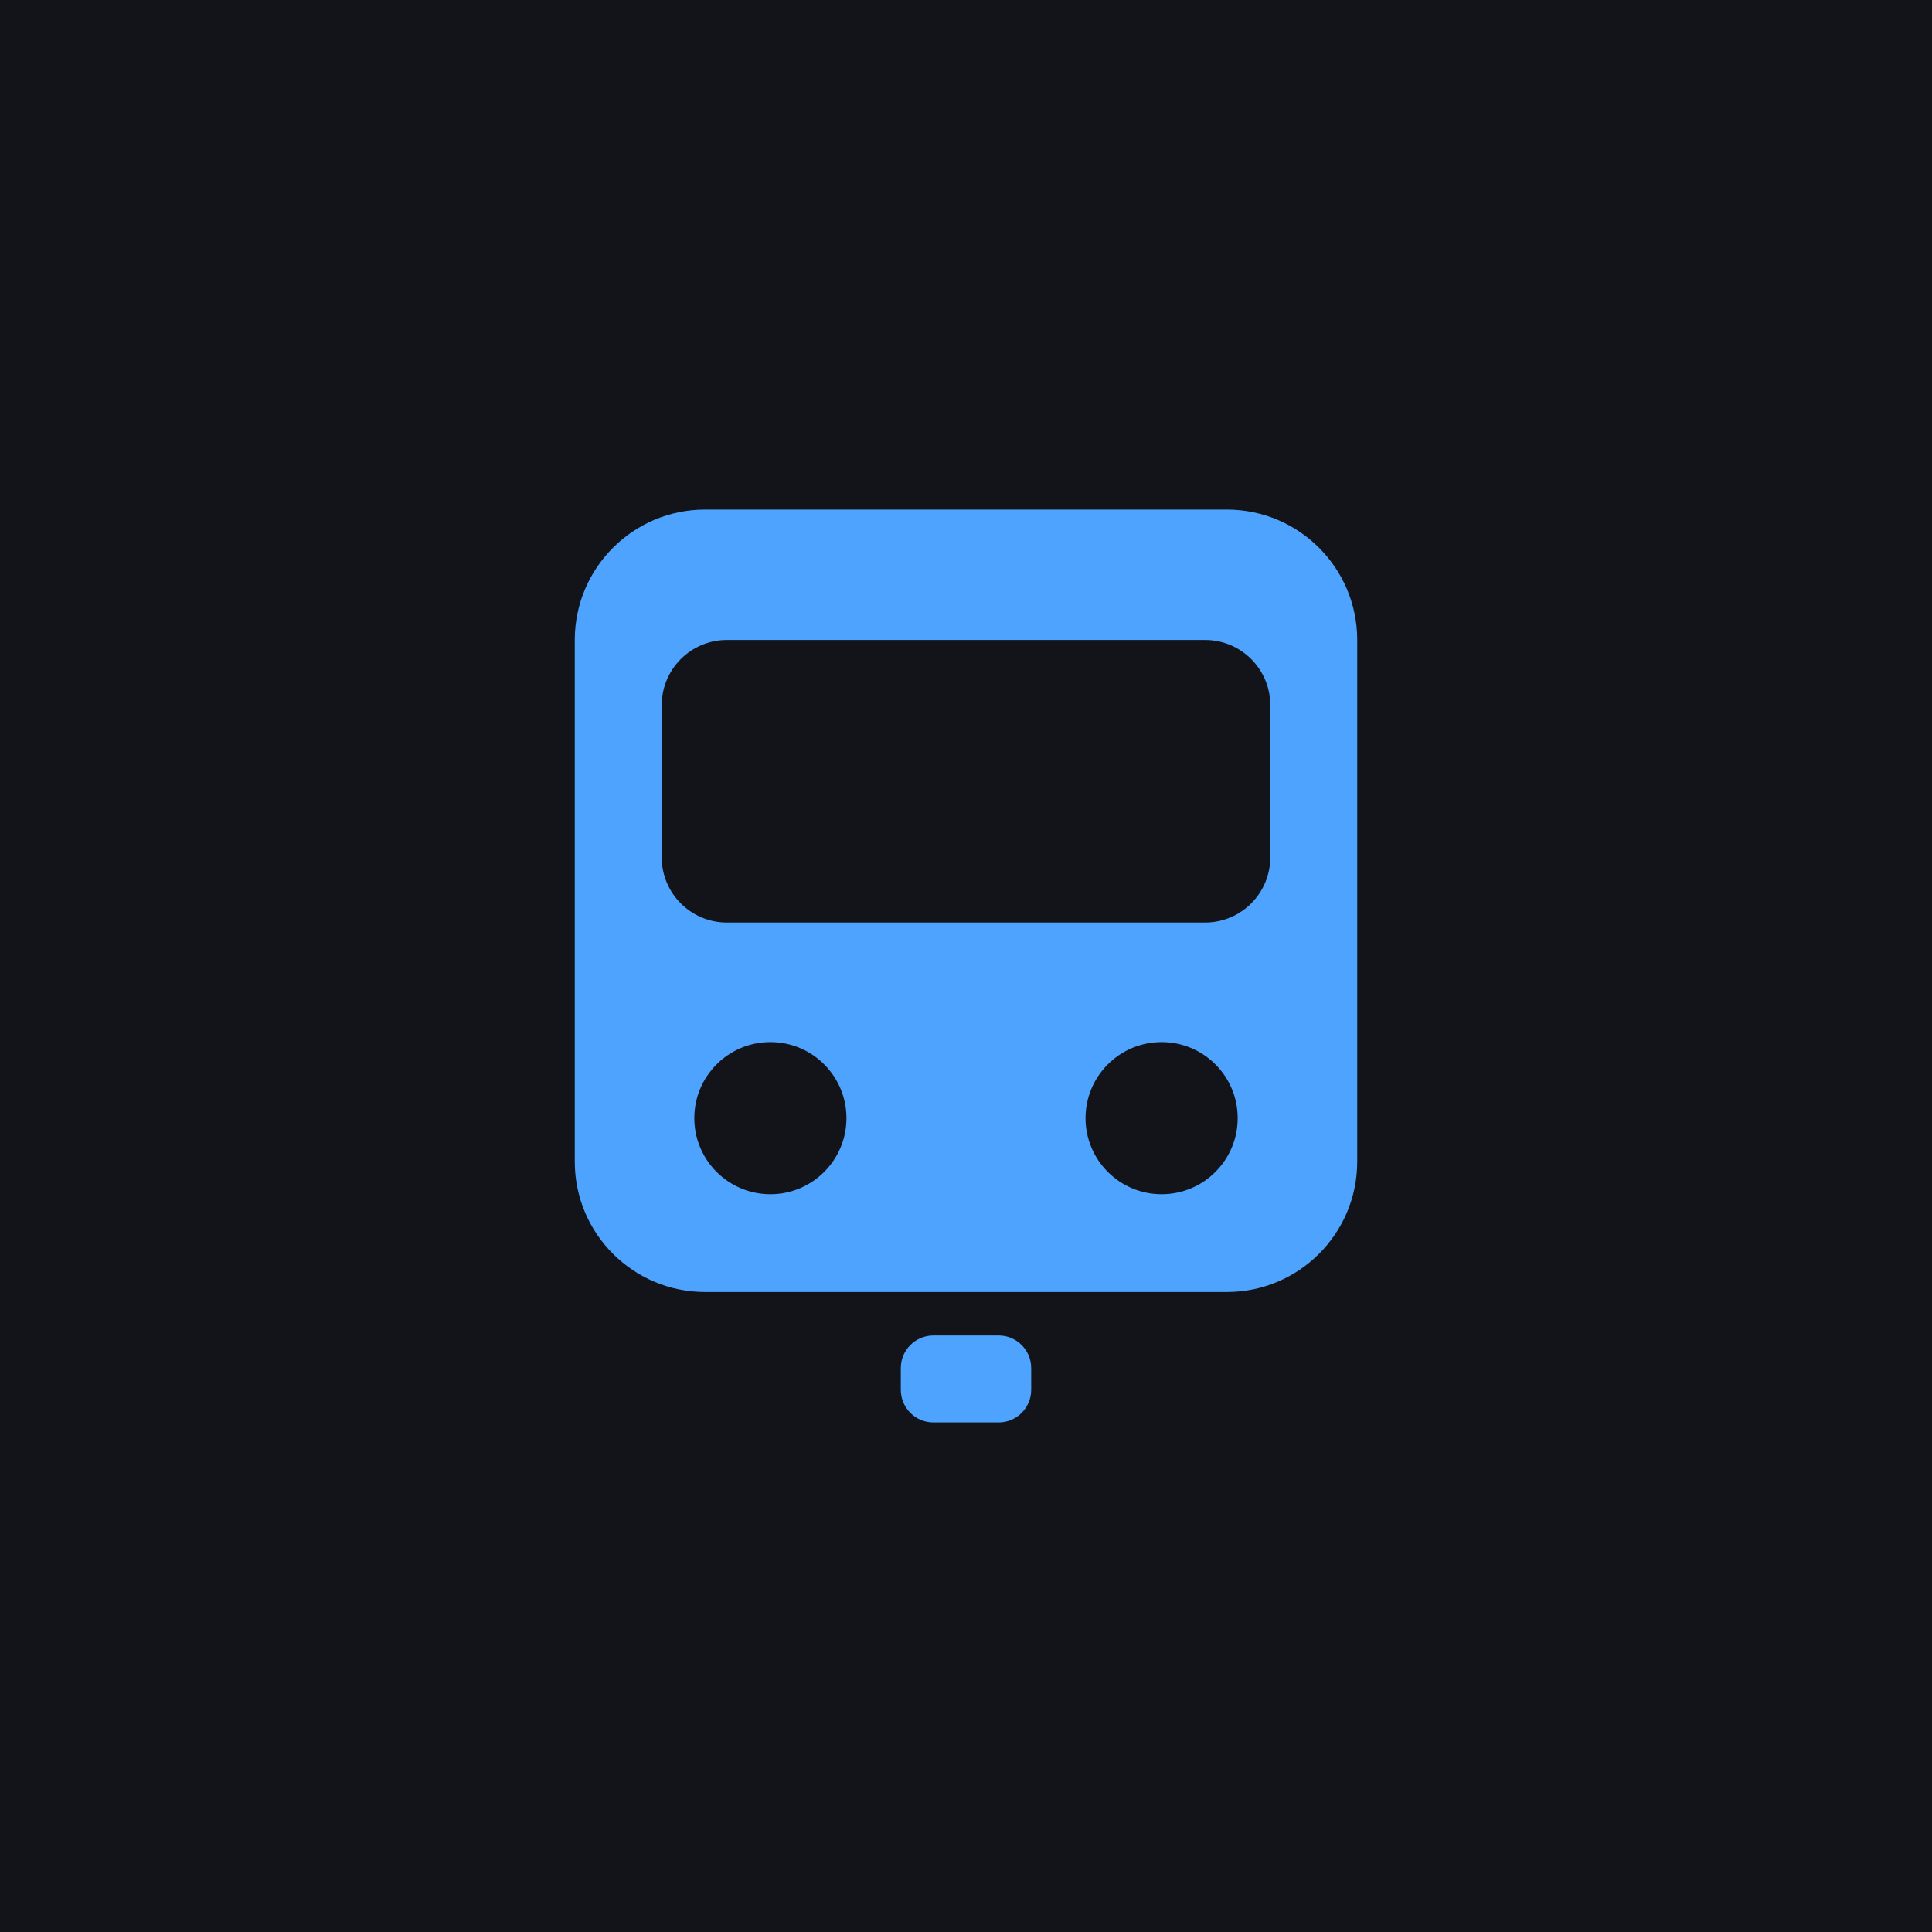
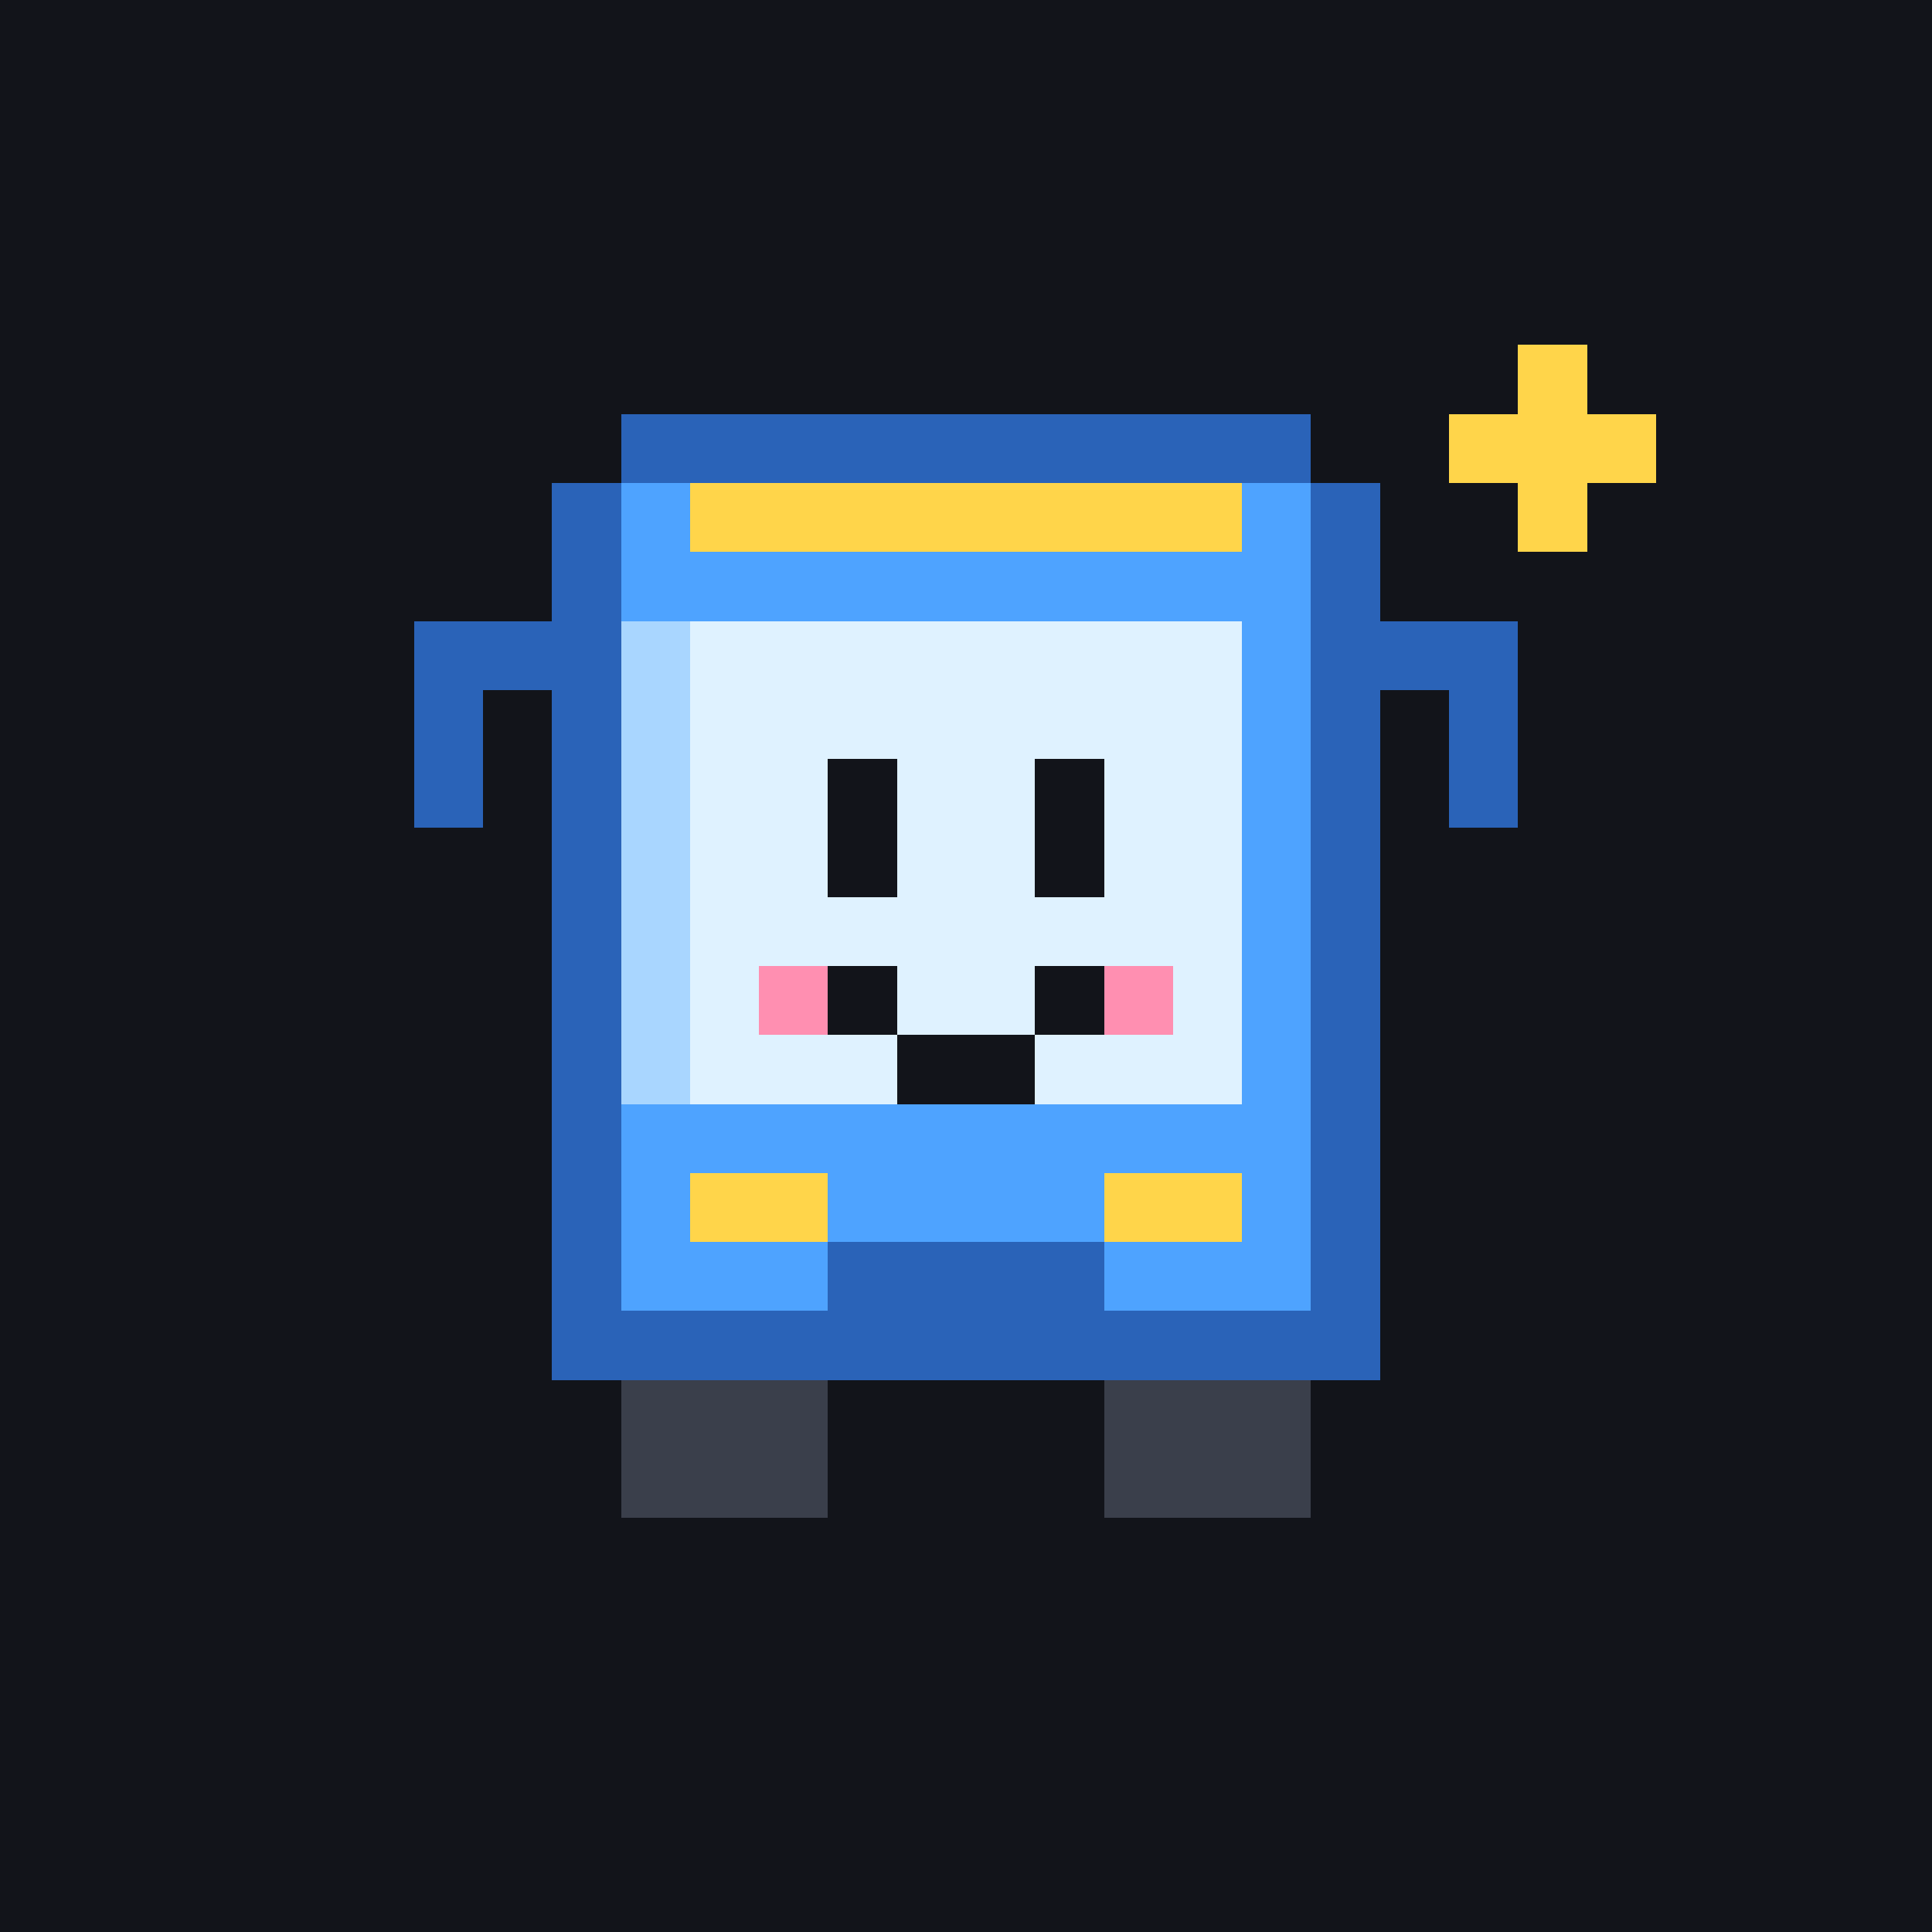
- <svg xmlns="http://www.w3.org/2000/svg" viewBox="0 0 128 128">
-   <rect width="128" height="128" fill="#12141a" />
-   <g transform="translate(64 64) scale(0.72) translate(-64 -64)">
-     <rect x="28" y="22" width="72" height="72" rx="12" fill="#4ea3ff" />
-     <rect x="36" y="34" width="56" height="26" rx="6" fill="#12141a" />
-     <circle cx="46" cy="78" r="7" fill="#12141a" />
-     <circle cx="82" cy="78" r="7" fill="#12141a" />
-     <rect x="58" y="98" width="12" height="8" rx="3" fill="#4ea3ff" />
-   </g>
+ <svg xmlns="http://www.w3.org/2000/svg" viewBox="0 0 28 28" shape-rendering="crispEdges">
+   <path fill="#12141a" d="M0 0h1v1h-1zM1 0h1v1h-1zM2 0h1v1h-1zM3 0h1v1h-1zM4 0h1v1h-1zM5 0h1v1h-1zM6 0h1v1h-1zM7 0h1v1h-1zM8 0h1v1h-1zM9 0h1v1h-1zM10 0h1v1h-1zM11 0h1v1h-1zM12 0h1v1h-1zM13 0h1v1h-1zM14 0h1v1h-1zM15 0h1v1h-1zM16 0h1v1h-1zM17 0h1v1h-1zM18 0h1v1h-1zM19 0h1v1h-1zM20 0h1v1h-1zM21 0h1v1h-1zM22 0h1v1h-1zM23 0h1v1h-1zM24 0h1v1h-1zM25 0h1v1h-1zM26 0h1v1h-1zM27 0h1v1h-1zM0 1h1v1h-1zM1 1h1v1h-1zM2 1h1v1h-1zM3 1h1v1h-1zM4 1h1v1h-1zM5 1h1v1h-1zM6 1h1v1h-1zM7 1h1v1h-1zM8 1h1v1h-1zM9 1h1v1h-1zM10 1h1v1h-1zM11 1h1v1h-1zM12 1h1v1h-1zM13 1h1v1h-1zM14 1h1v1h-1zM15 1h1v1h-1zM16 1h1v1h-1zM17 1h1v1h-1zM18 1h1v1h-1zM19 1h1v1h-1zM20 1h1v1h-1zM21 1h1v1h-1zM22 1h1v1h-1zM23 1h1v1h-1zM24 1h1v1h-1zM25 1h1v1h-1zM26 1h1v1h-1zM27 1h1v1h-1zM0 2h1v1h-1zM1 2h1v1h-1zM2 2h1v1h-1zM3 2h1v1h-1zM4 2h1v1h-1zM5 2h1v1h-1zM6 2h1v1h-1zM7 2h1v1h-1zM8 2h1v1h-1zM9 2h1v1h-1zM10 2h1v1h-1zM11 2h1v1h-1zM12 2h1v1h-1zM13 2h1v1h-1zM14 2h1v1h-1zM15 2h1v1h-1zM16 2h1v1h-1zM17 2h1v1h-1zM18 2h1v1h-1zM19 2h1v1h-1zM20 2h1v1h-1zM21 2h1v1h-1zM22 2h1v1h-1zM23 2h1v1h-1zM24 2h1v1h-1zM25 2h1v1h-1zM26 2h1v1h-1zM27 2h1v1h-1zM0 3h1v1h-1zM1 3h1v1h-1zM2 3h1v1h-1zM3 3h1v1h-1zM4 3h1v1h-1zM5 3h1v1h-1zM6 3h1v1h-1zM7 3h1v1h-1zM8 3h1v1h-1zM9 3h1v1h-1zM10 3h1v1h-1zM11 3h1v1h-1zM12 3h1v1h-1zM13 3h1v1h-1zM14 3h1v1h-1zM15 3h1v1h-1zM16 3h1v1h-1zM17 3h1v1h-1zM18 3h1v1h-1zM19 3h1v1h-1zM20 3h1v1h-1zM21 3h1v1h-1zM22 3h1v1h-1zM23 3h1v1h-1zM24 3h1v1h-1zM25 3h1v1h-1zM26 3h1v1h-1zM27 3h1v1h-1zM0 4h1v1h-1zM1 4h1v1h-1zM2 4h1v1h-1zM3 4h1v1h-1zM4 4h1v1h-1zM5 4h1v1h-1zM6 4h1v1h-1zM7 4h1v1h-1zM8 4h1v1h-1zM9 4h1v1h-1zM10 4h1v1h-1zM11 4h1v1h-1zM12 4h1v1h-1zM13 4h1v1h-1zM14 4h1v1h-1zM15 4h1v1h-1zM16 4h1v1h-1zM17 4h1v1h-1zM18 4h1v1h-1zM19 4h1v1h-1zM20 4h1v1h-1zM21 4h1v1h-1zM22 4h1v1h-1zM23 4h1v1h-1zM24 4h1v1h-1zM25 4h1v1h-1zM26 4h1v1h-1zM27 4h1v1h-1zM0 5h1v1h-1zM1 5h1v1h-1zM2 5h1v1h-1zM3 5h1v1h-1zM4 5h1v1h-1zM5 5h1v1h-1zM6 5h1v1h-1zM7 5h1v1h-1zM8 5h1v1h-1zM9 5h1v1h-1zM10 5h1v1h-1zM11 5h1v1h-1zM12 5h1v1h-1zM13 5h1v1h-1zM14 5h1v1h-1zM15 5h1v1h-1zM16 5h1v1h-1zM17 5h1v1h-1zM18 5h1v1h-1zM19 5h1v1h-1zM20 5h1v1h-1zM21 5h1v1h-1zM23 5h1v1h-1zM24 5h1v1h-1zM25 5h1v1h-1zM26 5h1v1h-1zM27 5h1v1h-1zM0 6h1v1h-1zM1 6h1v1h-1zM2 6h1v1h-1zM3 6h1v1h-1zM4 6h1v1h-1zM5 6h1v1h-1zM6 6h1v1h-1zM7 6h1v1h-1zM8 6h1v1h-1zM19 6h1v1h-1zM20 6h1v1h-1zM24 6h1v1h-1zM25 6h1v1h-1zM26 6h1v1h-1zM27 6h1v1h-1zM0 7h1v1h-1zM1 7h1v1h-1zM2 7h1v1h-1zM3 7h1v1h-1zM4 7h1v1h-1zM5 7h1v1h-1zM6 7h1v1h-1zM7 7h1v1h-1zM20 7h1v1h-1zM21 7h1v1h-1zM23 7h1v1h-1zM24 7h1v1h-1zM25 7h1v1h-1zM26 7h1v1h-1zM27 7h1v1h-1zM0 8h1v1h-1zM1 8h1v1h-1zM2 8h1v1h-1zM3 8h1v1h-1zM4 8h1v1h-1zM5 8h1v1h-1zM6 8h1v1h-1zM7 8h1v1h-1zM20 8h1v1h-1zM21 8h1v1h-1zM22 8h1v1h-1zM23 8h1v1h-1zM24 8h1v1h-1zM25 8h1v1h-1zM26 8h1v1h-1zM27 8h1v1h-1zM0 9h1v1h-1zM1 9h1v1h-1zM2 9h1v1h-1zM3 9h1v1h-1zM4 9h1v1h-1zM5 9h1v1h-1zM22 9h1v1h-1zM23 9h1v1h-1zM24 9h1v1h-1zM25 9h1v1h-1zM26 9h1v1h-1zM27 9h1v1h-1zM0 10h1v1h-1zM1 10h1v1h-1zM2 10h1v1h-1zM3 10h1v1h-1zM4 10h1v1h-1zM5 10h1v1h-1zM7 10h1v1h-1zM20 10h1v1h-1zM22 10h1v1h-1zM23 10h1v1h-1zM24 10h1v1h-1zM25 10h1v1h-1zM26 10h1v1h-1zM27 10h1v1h-1zM0 11h1v1h-1zM1 11h1v1h-1zM2 11h1v1h-1zM3 11h1v1h-1zM4 11h1v1h-1zM5 11h1v1h-1zM7 11h1v1h-1zM12 11h1v1h-1zM15 11h1v1h-1zM20 11h1v1h-1zM22 11h1v1h-1zM23 11h1v1h-1zM24 11h1v1h-1zM25 11h1v1h-1zM26 11h1v1h-1zM27 11h1v1h-1zM0 12h1v1h-1zM1 12h1v1h-1zM2 12h1v1h-1zM3 12h1v1h-1zM4 12h1v1h-1zM5 12h1v1h-1zM6 12h1v1h-1zM7 12h1v1h-1zM12 12h1v1h-1zM15 12h1v1h-1zM20 12h1v1h-1zM21 12h1v1h-1zM22 12h1v1h-1zM23 12h1v1h-1zM24 12h1v1h-1zM25 12h1v1h-1zM26 12h1v1h-1zM27 12h1v1h-1zM0 13h1v1h-1zM1 13h1v1h-1zM2 13h1v1h-1zM3 13h1v1h-1zM4 13h1v1h-1zM5 13h1v1h-1zM6 13h1v1h-1zM7 13h1v1h-1zM20 13h1v1h-1zM21 13h1v1h-1zM22 13h1v1h-1zM23 13h1v1h-1zM24 13h1v1h-1zM25 13h1v1h-1zM26 13h1v1h-1zM27 13h1v1h-1zM0 14h1v1h-1zM1 14h1v1h-1zM2 14h1v1h-1zM3 14h1v1h-1zM4 14h1v1h-1zM5 14h1v1h-1zM6 14h1v1h-1zM7 14h1v1h-1zM12 14h1v1h-1zM15 14h1v1h-1zM20 14h1v1h-1zM21 14h1v1h-1zM22 14h1v1h-1zM23 14h1v1h-1zM24 14h1v1h-1zM25 14h1v1h-1zM26 14h1v1h-1zM27 14h1v1h-1zM0 15h1v1h-1zM1 15h1v1h-1zM2 15h1v1h-1zM3 15h1v1h-1zM4 15h1v1h-1zM5 15h1v1h-1zM6 15h1v1h-1zM7 15h1v1h-1zM13 15h1v1h-1zM14 15h1v1h-1zM20 15h1v1h-1zM21 15h1v1h-1zM22 15h1v1h-1zM23 15h1v1h-1zM24 15h1v1h-1zM25 15h1v1h-1zM26 15h1v1h-1zM27 15h1v1h-1zM0 16h1v1h-1zM1 16h1v1h-1zM2 16h1v1h-1zM3 16h1v1h-1zM4 16h1v1h-1zM5 16h1v1h-1zM6 16h1v1h-1zM7 16h1v1h-1zM20 16h1v1h-1zM21 16h1v1h-1zM22 16h1v1h-1zM23 16h1v1h-1zM24 16h1v1h-1zM25 16h1v1h-1zM26 16h1v1h-1zM27 16h1v1h-1zM0 17h1v1h-1zM1 17h1v1h-1zM2 17h1v1h-1zM3 17h1v1h-1zM4 17h1v1h-1zM5 17h1v1h-1zM6 17h1v1h-1zM7 17h1v1h-1zM20 17h1v1h-1zM21 17h1v1h-1zM22 17h1v1h-1zM23 17h1v1h-1zM24 17h1v1h-1zM25 17h1v1h-1zM26 17h1v1h-1zM27 17h1v1h-1zM0 18h1v1h-1zM1 18h1v1h-1zM2 18h1v1h-1zM3 18h1v1h-1zM4 18h1v1h-1zM5 18h1v1h-1zM6 18h1v1h-1zM7 18h1v1h-1zM20 18h1v1h-1zM21 18h1v1h-1zM22 18h1v1h-1zM23 18h1v1h-1zM24 18h1v1h-1zM25 18h1v1h-1zM26 18h1v1h-1zM27 18h1v1h-1zM0 19h1v1h-1zM1 19h1v1h-1zM2 19h1v1h-1zM3 19h1v1h-1zM4 19h1v1h-1zM5 19h1v1h-1zM6 19h1v1h-1zM7 19h1v1h-1zM20 19h1v1h-1zM21 19h1v1h-1zM22 19h1v1h-1zM23 19h1v1h-1zM24 19h1v1h-1zM25 19h1v1h-1zM26 19h1v1h-1zM27 19h1v1h-1zM0 20h1v1h-1zM1 20h1v1h-1zM2 20h1v1h-1zM3 20h1v1h-1zM4 20h1v1h-1zM5 20h1v1h-1zM6 20h1v1h-1zM7 20h1v1h-1zM8 20h1v1h-1zM12 20h1v1h-1zM13 20h1v1h-1zM14 20h1v1h-1zM15 20h1v1h-1zM19 20h1v1h-1zM20 20h1v1h-1zM21 20h1v1h-1zM22 20h1v1h-1zM23 20h1v1h-1zM24 20h1v1h-1zM25 20h1v1h-1zM26 20h1v1h-1zM27 20h1v1h-1zM0 21h1v1h-1zM1 21h1v1h-1zM2 21h1v1h-1zM3 21h1v1h-1zM4 21h1v1h-1zM5 21h1v1h-1zM6 21h1v1h-1zM7 21h1v1h-1zM8 21h1v1h-1zM12 21h1v1h-1zM13 21h1v1h-1zM14 21h1v1h-1zM15 21h1v1h-1zM19 21h1v1h-1zM20 21h1v1h-1zM21 21h1v1h-1zM22 21h1v1h-1zM23 21h1v1h-1zM24 21h1v1h-1zM25 21h1v1h-1zM26 21h1v1h-1zM27 21h1v1h-1zM0 22h1v1h-1zM1 22h1v1h-1zM2 22h1v1h-1zM3 22h1v1h-1zM4 22h1v1h-1zM5 22h1v1h-1zM6 22h1v1h-1zM7 22h1v1h-1zM8 22h1v1h-1zM9 22h1v1h-1zM10 22h1v1h-1zM11 22h1v1h-1zM12 22h1v1h-1zM13 22h1v1h-1zM14 22h1v1h-1zM15 22h1v1h-1zM16 22h1v1h-1zM17 22h1v1h-1zM18 22h1v1h-1zM19 22h1v1h-1zM20 22h1v1h-1zM21 22h1v1h-1zM22 22h1v1h-1zM23 22h1v1h-1zM24 22h1v1h-1zM25 22h1v1h-1zM26 22h1v1h-1zM27 22h1v1h-1zM0 23h1v1h-1zM1 23h1v1h-1zM2 23h1v1h-1zM3 23h1v1h-1zM4 23h1v1h-1zM5 23h1v1h-1zM6 23h1v1h-1zM7 23h1v1h-1zM8 23h1v1h-1zM9 23h1v1h-1zM10 23h1v1h-1zM11 23h1v1h-1zM12 23h1v1h-1zM13 23h1v1h-1zM14 23h1v1h-1zM15 23h1v1h-1zM16 23h1v1h-1zM17 23h1v1h-1zM18 23h1v1h-1zM19 23h1v1h-1zM20 23h1v1h-1zM21 23h1v1h-1zM22 23h1v1h-1zM23 23h1v1h-1zM24 23h1v1h-1zM25 23h1v1h-1zM26 23h1v1h-1zM27 23h1v1h-1zM0 24h1v1h-1zM1 24h1v1h-1zM2 24h1v1h-1zM3 24h1v1h-1zM4 24h1v1h-1zM5 24h1v1h-1zM6 24h1v1h-1zM7 24h1v1h-1zM8 24h1v1h-1zM9 24h1v1h-1zM10 24h1v1h-1zM11 24h1v1h-1zM12 24h1v1h-1zM13 24h1v1h-1zM14 24h1v1h-1zM15 24h1v1h-1zM16 24h1v1h-1zM17 24h1v1h-1zM18 24h1v1h-1zM19 24h1v1h-1zM20 24h1v1h-1zM21 24h1v1h-1zM22 24h1v1h-1zM23 24h1v1h-1zM24 24h1v1h-1zM25 24h1v1h-1zM26 24h1v1h-1zM27 24h1v1h-1zM0 25h1v1h-1zM1 25h1v1h-1zM2 25h1v1h-1zM3 25h1v1h-1zM4 25h1v1h-1zM5 25h1v1h-1zM6 25h1v1h-1zM7 25h1v1h-1zM8 25h1v1h-1zM9 25h1v1h-1zM10 25h1v1h-1zM11 25h1v1h-1zM12 25h1v1h-1zM13 25h1v1h-1zM14 25h1v1h-1zM15 25h1v1h-1zM16 25h1v1h-1zM17 25h1v1h-1zM18 25h1v1h-1zM19 25h1v1h-1zM20 25h1v1h-1zM21 25h1v1h-1zM22 25h1v1h-1zM23 25h1v1h-1zM24 25h1v1h-1zM25 25h1v1h-1zM26 25h1v1h-1zM27 25h1v1h-1zM0 26h1v1h-1zM1 26h1v1h-1zM2 26h1v1h-1zM3 26h1v1h-1zM4 26h1v1h-1zM5 26h1v1h-1zM6 26h1v1h-1zM7 26h1v1h-1zM8 26h1v1h-1zM9 26h1v1h-1zM10 26h1v1h-1zM11 26h1v1h-1zM12 26h1v1h-1zM13 26h1v1h-1zM14 26h1v1h-1zM15 26h1v1h-1zM16 26h1v1h-1zM17 26h1v1h-1zM18 26h1v1h-1zM19 26h1v1h-1zM20 26h1v1h-1zM21 26h1v1h-1zM22 26h1v1h-1zM23 26h1v1h-1zM24 26h1v1h-1zM25 26h1v1h-1zM26 26h1v1h-1zM27 26h1v1h-1zM0 27h1v1h-1zM1 27h1v1h-1zM2 27h1v1h-1zM3 27h1v1h-1zM4 27h1v1h-1zM5 27h1v1h-1zM6 27h1v1h-1zM7 27h1v1h-1zM8 27h1v1h-1zM9 27h1v1h-1zM10 27h1v1h-1zM11 27h1v1h-1zM12 27h1v1h-1zM13 27h1v1h-1zM14 27h1v1h-1zM15 27h1v1h-1zM16 27h1v1h-1zM17 27h1v1h-1zM18 27h1v1h-1zM19 27h1v1h-1zM20 27h1v1h-1zM21 27h1v1h-1zM22 27h1v1h-1zM23 27h1v1h-1zM24 27h1v1h-1zM25 27h1v1h-1zM26 27h1v1h-1zM27 27h1v1h-1z" />
+   <path fill="#ffd54a" d="M22 5h1v1h-1zM21 6h1v1h-1zM22 6h1v1h-1zM23 6h1v1h-1zM10 7h1v1h-1zM11 7h1v1h-1zM12 7h1v1h-1zM13 7h1v1h-1zM14 7h1v1h-1zM15 7h1v1h-1zM16 7h1v1h-1zM17 7h1v1h-1zM22 7h1v1h-1zM10 17h1v1h-1zM11 17h1v1h-1zM16 17h1v1h-1zM17 17h1v1h-1z" />
+   <path fill="#2a63b8" d="M9 6h1v1h-1zM10 6h1v1h-1zM11 6h1v1h-1zM12 6h1v1h-1zM13 6h1v1h-1zM14 6h1v1h-1zM15 6h1v1h-1zM16 6h1v1h-1zM17 6h1v1h-1zM18 6h1v1h-1zM8 7h1v1h-1zM19 7h1v1h-1zM8 8h1v1h-1zM19 8h1v1h-1zM6 9h1v1h-1zM7 9h1v1h-1zM8 9h1v1h-1zM19 9h1v1h-1zM20 9h1v1h-1zM21 9h1v1h-1zM6 10h1v1h-1zM8 10h1v1h-1zM19 10h1v1h-1zM21 10h1v1h-1zM6 11h1v1h-1zM8 11h1v1h-1zM19 11h1v1h-1zM21 11h1v1h-1zM8 12h1v1h-1zM19 12h1v1h-1zM8 13h1v1h-1zM19 13h1v1h-1zM8 14h1v1h-1zM19 14h1v1h-1zM8 15h1v1h-1zM19 15h1v1h-1zM8 16h1v1h-1zM19 16h1v1h-1zM8 17h1v1h-1zM19 17h1v1h-1zM8 18h1v1h-1zM12 18h1v1h-1zM13 18h1v1h-1zM14 18h1v1h-1zM15 18h1v1h-1zM19 18h1v1h-1zM8 19h1v1h-1zM9 19h1v1h-1zM10 19h1v1h-1zM11 19h1v1h-1zM12 19h1v1h-1zM13 19h1v1h-1zM14 19h1v1h-1zM15 19h1v1h-1zM16 19h1v1h-1zM17 19h1v1h-1zM18 19h1v1h-1zM19 19h1v1h-1z" />
+   <path fill="#4ea3ff" d="M9 7h1v1h-1zM18 7h1v1h-1zM9 8h1v1h-1zM10 8h1v1h-1zM11 8h1v1h-1zM12 8h1v1h-1zM13 8h1v1h-1zM14 8h1v1h-1zM15 8h1v1h-1zM16 8h1v1h-1zM17 8h1v1h-1zM18 8h1v1h-1zM18 9h1v1h-1zM18 10h1v1h-1zM18 11h1v1h-1zM18 12h1v1h-1zM18 13h1v1h-1zM18 14h1v1h-1zM18 15h1v1h-1zM9 16h1v1h-1zM10 16h1v1h-1zM11 16h1v1h-1zM12 16h1v1h-1zM13 16h1v1h-1zM14 16h1v1h-1zM15 16h1v1h-1zM16 16h1v1h-1zM17 16h1v1h-1zM18 16h1v1h-1zM9 17h1v1h-1zM12 17h1v1h-1zM13 17h1v1h-1zM14 17h1v1h-1zM15 17h1v1h-1zM18 17h1v1h-1zM9 18h1v1h-1zM10 18h1v1h-1zM11 18h1v1h-1zM16 18h1v1h-1zM17 18h1v1h-1zM18 18h1v1h-1z" />
+   <path fill="#a9d6ff" d="M9 9h1v1h-1zM9 10h1v1h-1zM9 11h1v1h-1zM9 12h1v1h-1zM9 13h1v1h-1zM9 14h1v1h-1zM9 15h1v1h-1z" />
+   <path fill="#dff2ff" d="M10 9h1v1h-1zM11 9h1v1h-1zM12 9h1v1h-1zM13 9h1v1h-1zM14 9h1v1h-1zM15 9h1v1h-1zM16 9h1v1h-1zM17 9h1v1h-1zM10 10h1v1h-1zM11 10h1v1h-1zM12 10h1v1h-1zM13 10h1v1h-1zM14 10h1v1h-1zM15 10h1v1h-1zM16 10h1v1h-1zM17 10h1v1h-1zM10 11h1v1h-1zM11 11h1v1h-1zM13 11h1v1h-1zM14 11h1v1h-1zM16 11h1v1h-1zM17 11h1v1h-1zM10 12h1v1h-1zM11 12h1v1h-1zM13 12h1v1h-1zM14 12h1v1h-1zM16 12h1v1h-1zM17 12h1v1h-1zM10 13h1v1h-1zM11 13h1v1h-1zM12 13h1v1h-1zM13 13h1v1h-1zM14 13h1v1h-1zM15 13h1v1h-1zM16 13h1v1h-1zM17 13h1v1h-1zM10 14h1v1h-1zM13 14h1v1h-1zM14 14h1v1h-1zM17 14h1v1h-1zM10 15h1v1h-1zM11 15h1v1h-1zM12 15h1v1h-1zM15 15h1v1h-1zM16 15h1v1h-1zM17 15h1v1h-1z" />
+   <path fill="#ff8fb1" d="M11 14h1v1h-1zM16 14h1v1h-1z" />
+   <path fill="#3a3f4b" d="M9 20h1v1h-1zM10 20h1v1h-1zM11 20h1v1h-1zM16 20h1v1h-1zM17 20h1v1h-1zM18 20h1v1h-1zM9 21h1v1h-1zM10 21h1v1h-1zM11 21h1v1h-1zM16 21h1v1h-1zM17 21h1v1h-1zM18 21h1v1h-1z" />
</svg>
